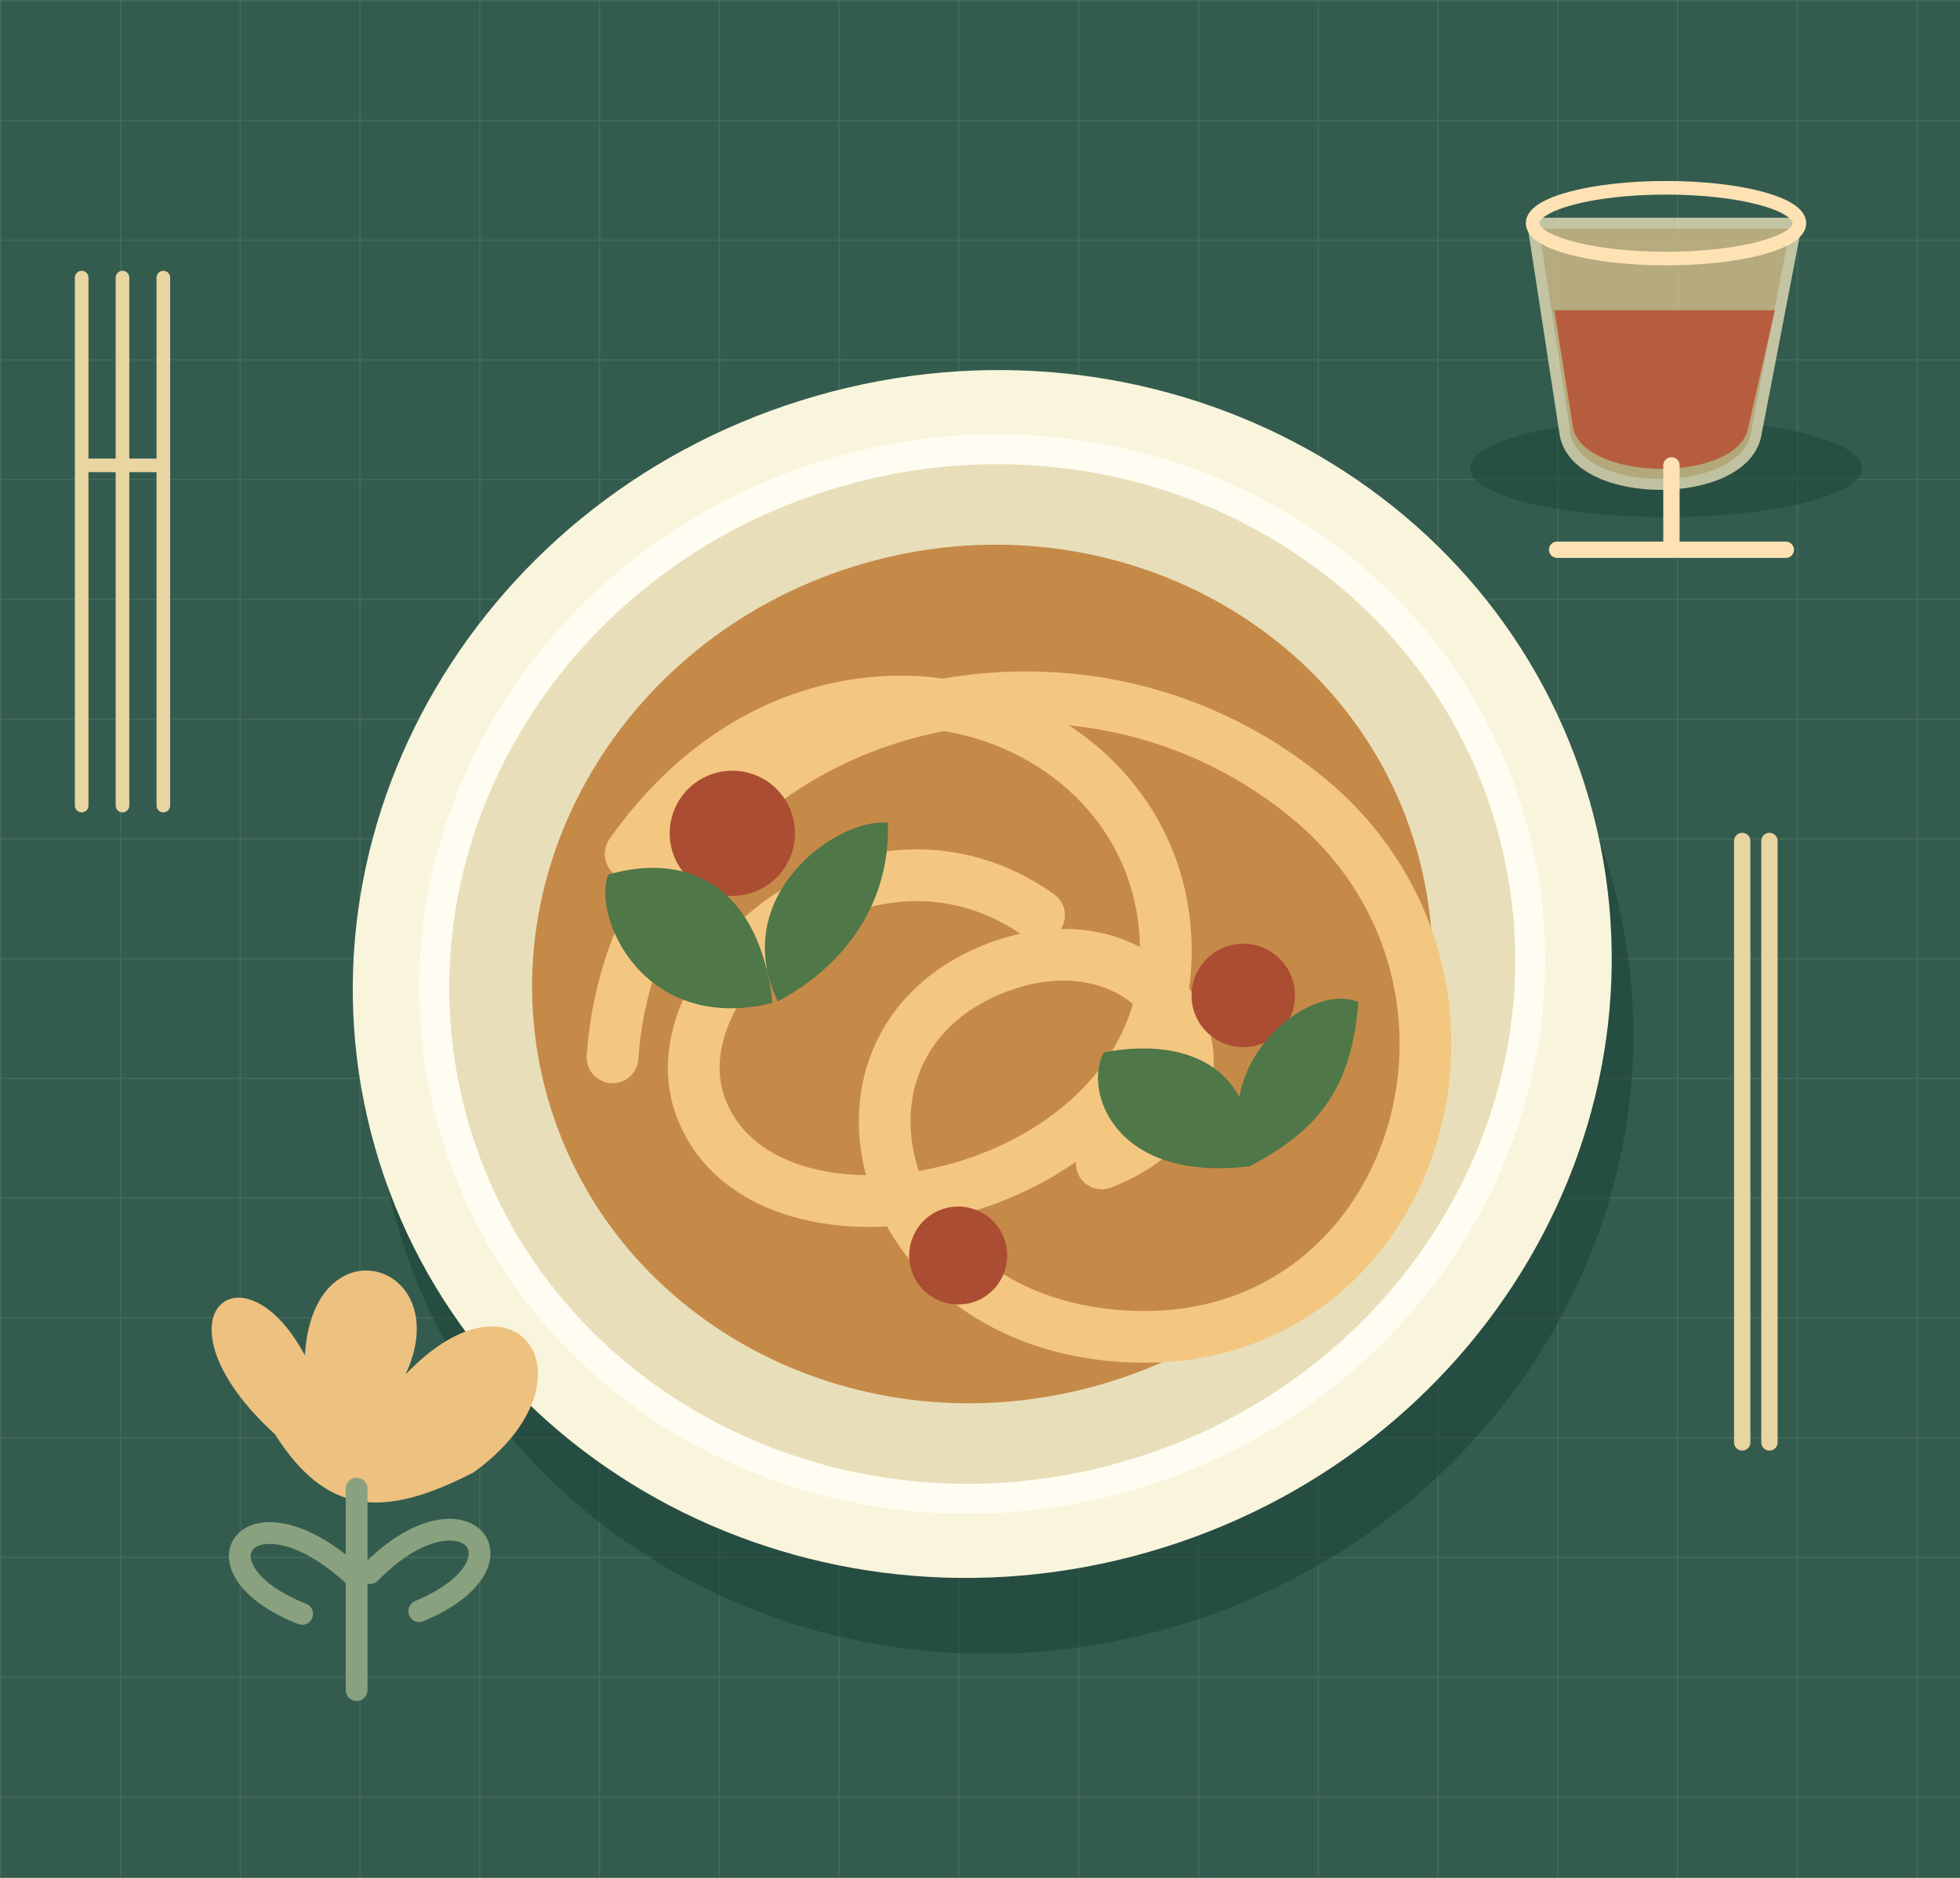
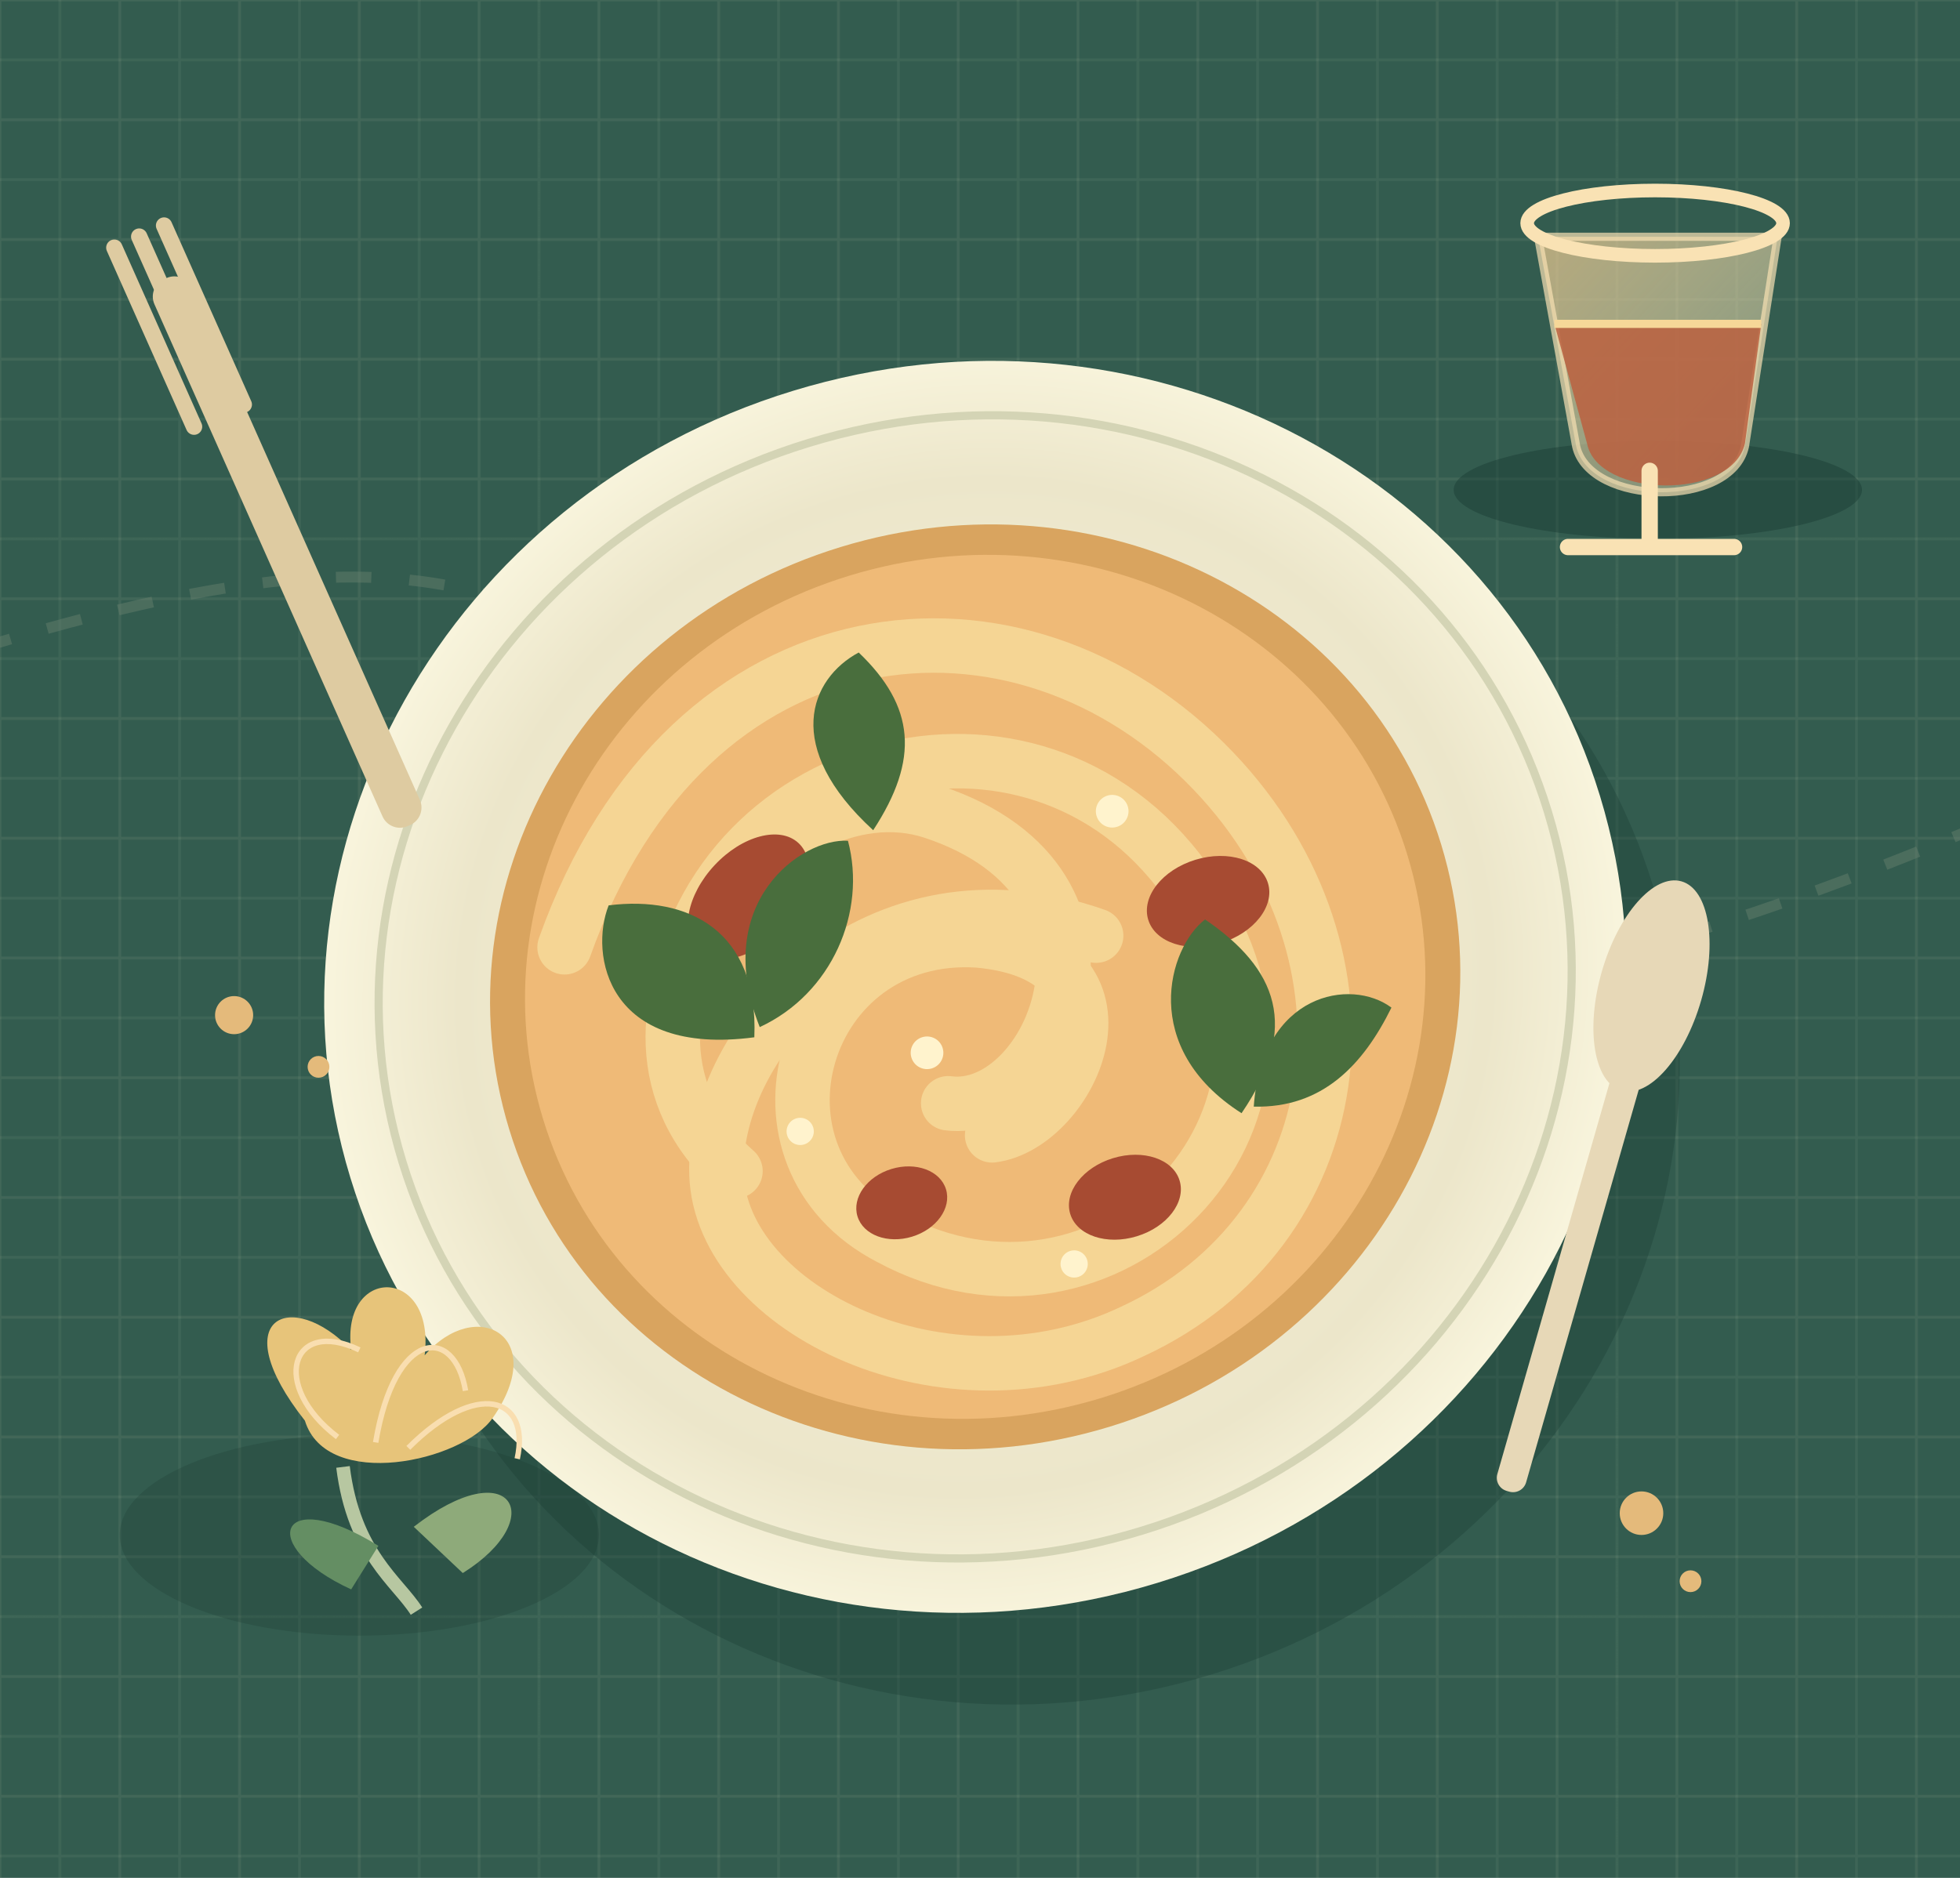
- <svg xmlns="http://www.w3.org/2000/svg" viewBox="0 0 720 690">
+ <svg xmlns="http://www.w3.org/2000/svg" viewBox="0 0 720 690" fill="none">
  <defs>
-     <pattern id="grid" width="44" height="44" patternUnits="userSpaceOnUse">
-       <path d="M44 0H0V44" fill="none" stroke="#acc0aa" stroke-opacity=".13" />
+     <pattern id="cloth" width="44" height="44" patternUnits="userSpaceOnUse">
+       <path d="M0 0H44V44H0Z" stroke="#d3d7ba" stroke-opacity=".09" />
+       <path d="M0 22H44M22 0V44" stroke="#d3d7ba" stroke-opacity=".07" />
    </pattern>
+     <radialGradient id="plate">
+       <stop stop-color="#faf8df" />
+       <stop offset=".8" stop-color="#ece6ca" />
+       <stop offset="1" stop-color="#f8f4dc" />
+     </radialGradient>
+     <linearGradient id="glass" x1="0" y1="0" x2="1" y2="1">
+       <stop stop-color="#e3c38c" stop-opacity=".75" />
+       <stop offset="1" stop-color="#fff4cb" stop-opacity=".35" />
+     </linearGradient>
  </defs>
-   <path fill="#335c4f" d="M0 0h720v690H0z" />
-   <path fill="url(#grid)" d="M0 0h720v690H0z" />
-   <g transform="rotate(-16 360 355)">
-     <ellipse cx="360" cy="387" rx="232" ry="221" fill="#193e34" opacity=".5" />
-     <ellipse cx="360" cy="358" rx="232" ry="221" fill="#f9f4dc" />
-     <ellipse cx="360" cy="358" rx="202" ry="192" fill="#e8dfba" stroke="#fffdf1" stroke-width="11" />
-     <ellipse cx="360" cy="358" rx="166" ry="157" fill="#c68a48" />
-     <g fill="none" stroke="#f4c781" stroke-linecap="round" stroke-width="19">
-       <path d="M221 350c42-115 205-123 274-18 55 86-18 197-113 171-98-27-95-143-12-146 63-2 78 74 13 80" />
-       <path d="M248 280c98-79 214 9 175 100-35 76-173 62-176-5-2-50 91-92 139-32" />
+   <rect width="720" height="690" fill="#335c4f" />
+   <rect width="720" height="690" fill="url(#cloth)" />
+   <path d="M-60 255C125 193 188 194 281 285S489 416 780 280" stroke="#698270" stroke-opacity=".45" stroke-width="4" stroke-dasharray="13 14" />
+   <g transform="rotate(-17 362 351)">
+     <ellipse cx="364" cy="399" rx="240" ry="229" fill="#1b3d35" opacity=".35" />
+     <ellipse cx="355" cy="361" rx="240" ry="229" fill="url(#plate)" />
+     <ellipse cx="355" cy="361" rx="220" ry="209" stroke="#d4d4b5" stroke-width="3" />
+     <ellipse cx="355" cy="361" rx="179" ry="169" fill="#d9a45f" />
+     <ellipse cx="355" cy="361" rx="166" ry="158" fill="#efba77" />
+     <g stroke="#f5d594" stroke-linecap="round" stroke-width="20">
+       <path d="M215 303c81-109 201-84 247 8 42 84-1 176-89 188-75 11-142-52-129-100s90-94 159-43" />
+       <path d="M250 330c43-81 168-72 193 25 26 94-82 149-145 85-46-45 2-118 63-95 59 24 13 75-16 70" />
+       <path d="M251 400c-43-70 57-141 108-105 69 49 9 120-26 104" />
    </g>
-     <g fill="#ab4d32">
-       <circle cx="286" cy="283" r="23" />
-       <circle cx="450" cy="392" r="19" />
-       <circle cx="323" cy="455" r="18" />
+     <g fill="#a74b32">
+       <ellipse cx="285" cy="305" rx="27" ry="17" transform="rotate(-30 285 305)" />
+       <ellipse cx="446" cy="356" rx="23" ry="16" />
+       <ellipse cx="385" cy="451" rx="21" ry="15" />
+       <ellipse cx="306" cy="429" rx="17" ry="13" />
    </g>
-     <g fill="#4f7748">
-       <path d="M283 347c-49-2-55-49-45-62 32 0 52 21 45 62Zm2 0c-7-42 39-59 57-52-7 28-29 46-57 52ZM435 453c-50-8-51-44-40-55 33 3 53 23 40 55Zm0 0c-7-39 39-60 55-47-11 29-26 41-55 47Z" />
+     <g fill="#496e3d">
+       <path d="M272 355c-54-9-49-47-37-62 29 5 50 25 37 62Z" />
+       <path d="M275 352c-4-49 35-62 51-56-1 27-22 52-51 56Z" />
+       <path d="M435 434c-29-34-8-66 8-72 20 25 22 48-8 72Z" />
+       <path d="M440 433c15-39 48-35 59-20-16 17-35 28-59 20Z" />
+       <path d="M336 295c-23-39-6-60 14-64 14 25 10 44-14 64Z" />
+     </g>
+     <g fill="#fff3cd">
+       <circle cx="331" cy="379" r="6" />
+       <circle cx="278" cy="393" r="5" />
+       <circle cx="422" cy="314" r="6" />
+       <circle cx="360" cy="469" r="5" />
    </g>
  </g>
-   <g transform="translate(540 61)">
-     <ellipse cx="72" cy="111" rx="72" ry="18" fill="#193e34" opacity=".45" />
-     <path d="M23 21h97l-15 78c-5 24-65 24-70 0L23 21Z" fill="#edcd91" opacity=".7" stroke="#fff1c8" stroke-width="4" />
-     <path d="M31 53h81l-10 44c-5 19-58 19-64 0Z" fill="#b75d3f" />
-     <path d="M74 110v31m-42 0h84" stroke="#ffe2b4" stroke-width="6" stroke-linecap="round" />
-     <ellipse cx="72" cy="21" rx="49" ry="13" fill="none" stroke="#ffe2b4" stroke-width="5" />
+   <g transform="translate(42 91) rotate(-24)">
+     <rect width="15" height="220" x="5" y="18" rx="7" fill="#decba1" />
+     <path d="M0 0v72m10-72v72m10-72v72" stroke="#decba1" stroke-width="6" stroke-linecap="round" />
  </g>
-   <g transform="translate(45 492)">
-     <path d="M56 35C9-8 44-37 67 6c3-50 56-34 37 7 41-43 72 2 25 36-33 17-54 16-73-14Z" fill="#edc17f" />
-     <path d="M86 55v74m-1-42c-38-35-62-3-19 14m25-15c34-35 61-4 18 14" fill="none" stroke="#89a17e" stroke-width="8" stroke-linecap="round" />
+   <g transform="translate(592 330) rotate(16)">
+     <rect x="18" y="0" width="11" height="220" rx="5" fill="#e7d8b7" />
+     <ellipse cx="23" cy="27" rx="19" ry="40" fill="#e7d8b7" />
  </g>
-   <path d="M30 102v194M45 102v194M60 102v194M30 171h30" stroke="#e9d5a2" stroke-width="5" stroke-linecap="round" />
-   <path d="M640 309v221M650 309v221" stroke="#e9d5a2" stroke-width="6" stroke-linecap="round" />
+   <g transform="translate(540 65)">
+     <ellipse cx="69" cy="115" rx="75" ry="18" fill="#15362f" opacity=".4" />
+     <path d="M25 22h88l-12 77c-5 23-57 22-62 0L25 22Z" fill="url(#glass)" stroke="#f9e2b4" stroke-opacity=".7" stroke-width="3" />
+     <path d="M31 54h76l-6 44c-5 21-54 20-58 0L31 54Z" fill="#bb603f" opacity=".85" />
+     <path d="M31 54h76" stroke="#f6d798" stroke-width="3" />
+     <path d="M66 108v28m-30 0h61" stroke="#f9e2b4" stroke-width="6" stroke-linecap="round" />
+     <ellipse cx="68" cy="17" rx="47" ry="12" fill="none" stroke="#f9e2b4" stroke-width="5" />
+   </g>
+   <g transform="translate(57 489)">
+     <ellipse cx="75" cy="75" rx="88" ry="37" fill="#17382e" opacity=".24" />
+     <path d="M55 33c-30-38-5-49 17-26-4-31 31-31 27 2 19-22 46-7 25 23-11 16-61 27-69 1Z" fill="#e7c47a" />
+     <path d="M67 39c-25-19-17-44 8-32M81 41c7-42 29-43 33-19M93 43c25-25 45-19 40 4" stroke="#f9deb0" stroke-width="2" />
+     <path d="M69 50c4 32 20 42 27 53" stroke="#b7c7a1" stroke-width="5" />
+     <path d="M95 72c36-28 50-3 18 17" fill="#8eaa7a" />
+     <path d="M82 79c-37-23-45 0-10 16" fill="#648e63" />
+   </g>
+   <circle cx="86" cy="373" r="7" fill="#e4ba7b" />
+   <circle cx="117" cy="392" r="4" fill="#e4ba7b" />
+   <circle cx="603" cy="556" r="8" fill="#e4ba7b" />
+   <circle cx="621" cy="581" r="4" fill="#e4ba7b" />
</svg>
